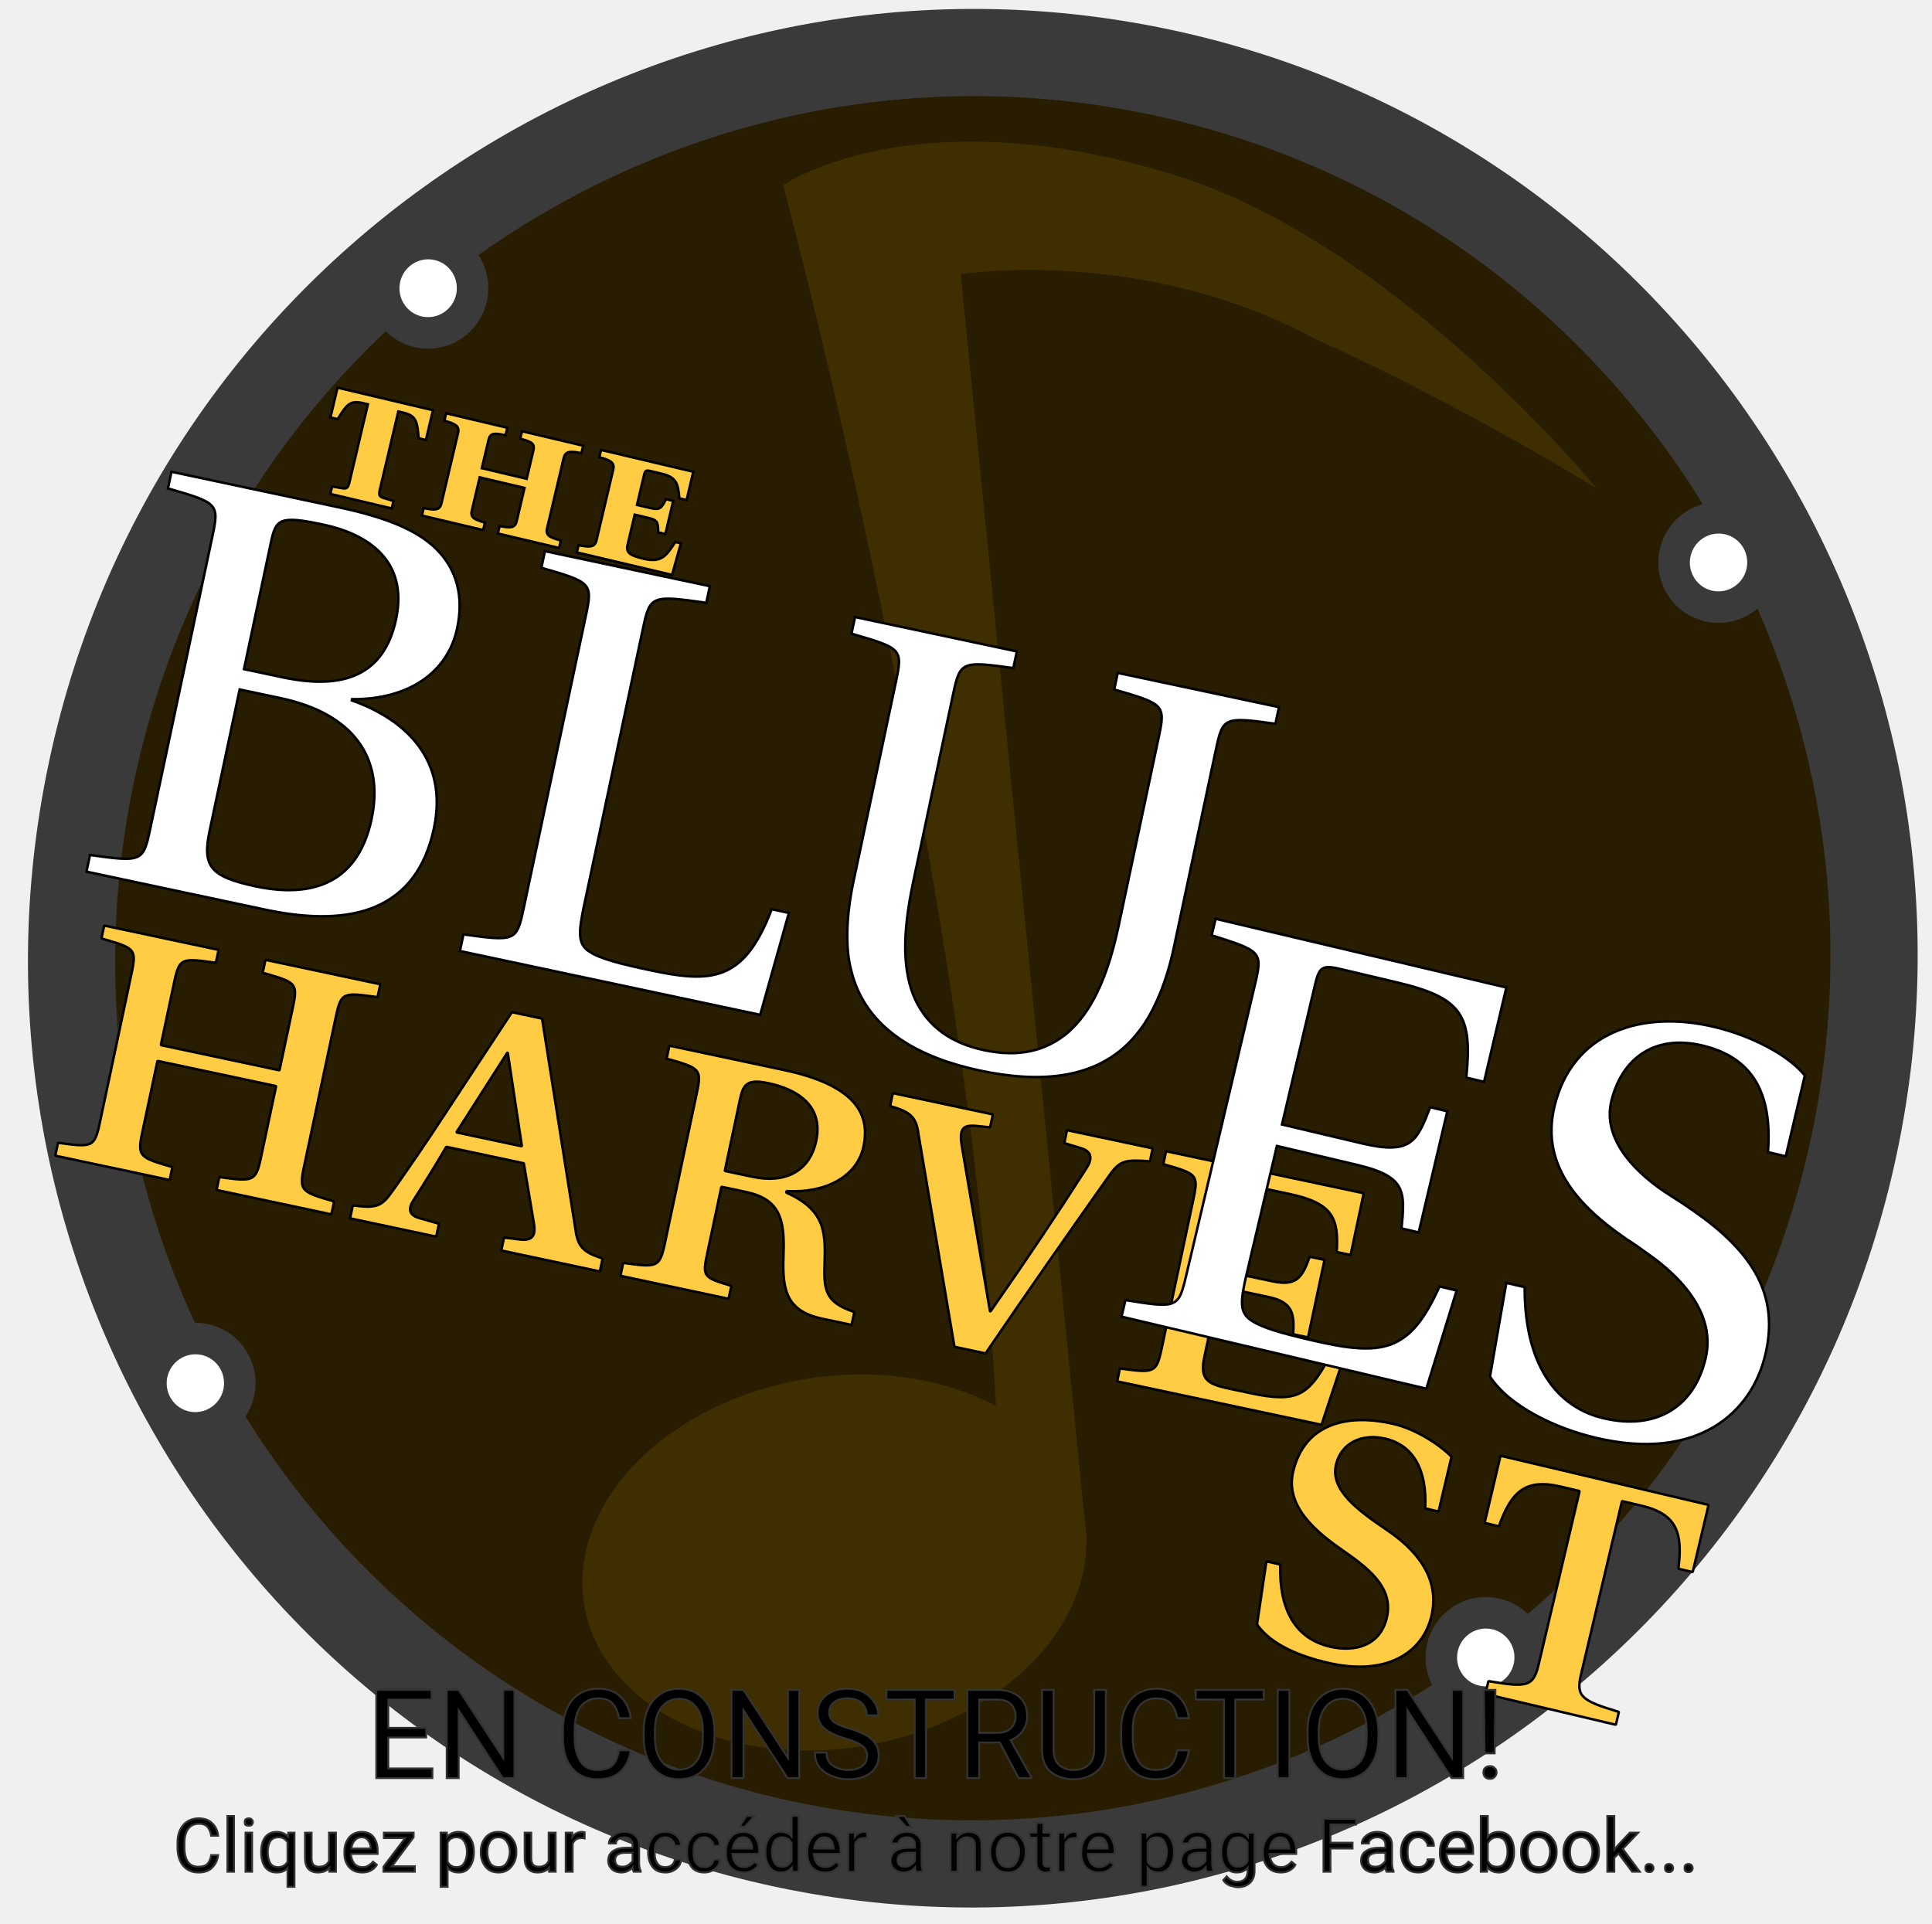
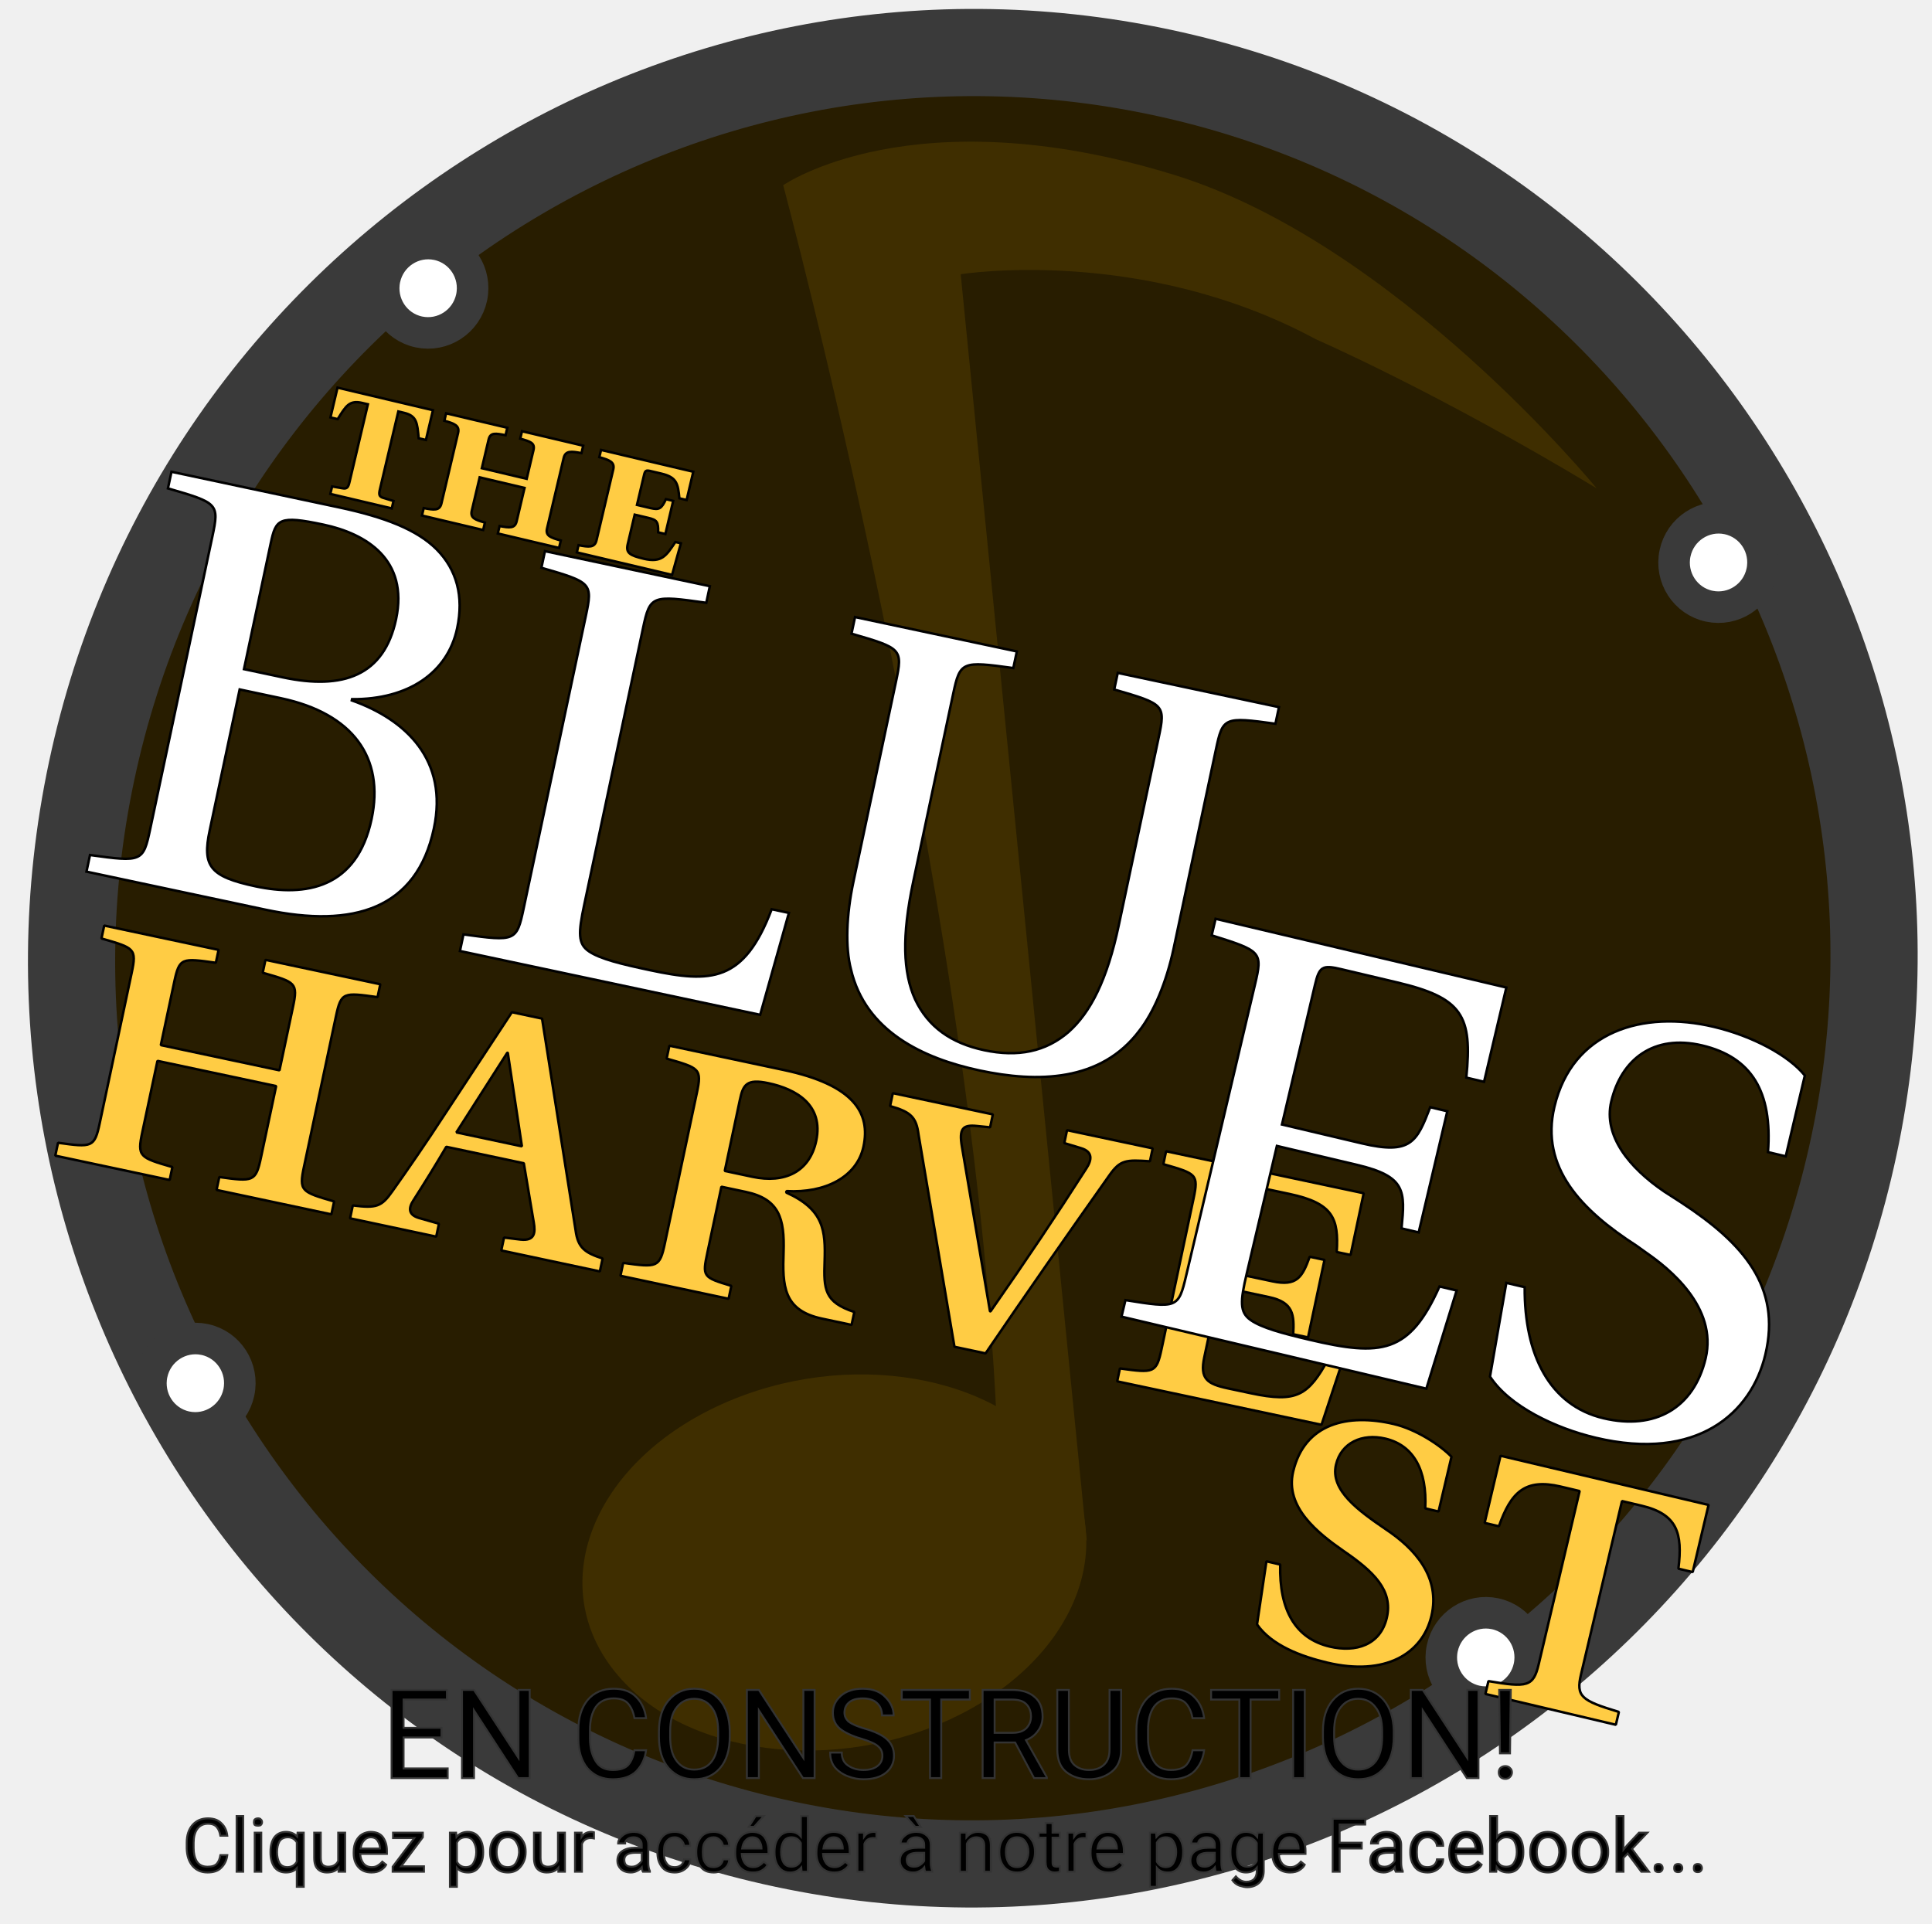
<svg xmlns="http://www.w3.org/2000/svg" xmlns:xlink="http://www.w3.org/1999/xlink" width="78.017mm" height="77.681mm" viewBox="0 0 78.017 77.681" version="1.2" id="svg1149">
  <defs id="defs1146">
    <linearGradient id="linearGradient951">
      <stop style="stop-color:#101010;stop-opacity:1;" offset="0" id="stop947" />
      <stop style="stop-color:#ffffff;stop-opacity:0;" offset="1" id="stop949" />
    </linearGradient>
    <linearGradient xlink:href="#linearGradient951" id="linearGradient953" x1="130.402" y1="118.51" x2="193.326" y2="118.51" gradientUnits="userSpaceOnUse" gradientTransform="translate(-5.035337,1.410246)" />
    <linearGradient xlink:href="#linearGradient951" id="linearGradient1024" gradientUnits="userSpaceOnUse" gradientTransform="translate(-4.198577,-1.097063)" x1="130.402" y1="118.51" x2="193.326" y2="118.51" />
    <linearGradient xlink:href="#linearGradient951" id="linearGradient1028" gradientUnits="userSpaceOnUse" gradientTransform="translate(4.589154,-27.77149)" x1="130.402" y1="118.51" x2="193.326" y2="118.51" />
  </defs>
  <g id="layer1" transform="translate(-77.68631,-75.58295)">
    <g id="g1220" transform="translate(-56.73287,1.61364)">
      <g id="g1234" transform="translate(12.74393,3.106881)">
        <g id="g1220-5" transform="rotate(12) translate(19,-36)">
          <g id="g2929">
            <g id="g4356">
              <rect style="fill-opacity:1;stroke:none;stroke-width:1.103;fill:none" id="rect4244" width="78.017" height="77.681" x="121.675" y="70.862" />
              <ellipse style="fill:#281d00;fill-opacity:1;stroke:#3a3a3a;stroke-width:3.521;stroke-miterlimit:4;stroke-dasharray:none;stroke-opacity:1" id="path32845" cx="161.221" cy="109.703" rx="36.378" ry="36.58" />
              <ellipse style="fill:#ffffff;fill-opacity:1;stroke:#3a3a3a;stroke-width:1.274;stroke-miterlimit:4;stroke-dasharray:none;stroke-opacity:1" id="path32845-7-5" cx="134.081" cy="133.019" rx="1.795" ry="1.805" />
              <ellipse style="fill:#ffffff;fill-opacity:1;stroke:#3a3a3a;stroke-width:1.274;stroke-miterlimit:4;stroke-dasharray:none;stroke-opacity:1" id="path32845-7-5-6" cx="134.081" cy="87.808" rx="1.795" ry="1.805" />
              <ellipse style="fill:#ffffff;fill-opacity:1;stroke:#3a3a3a;stroke-width:1.274;stroke-miterlimit:4;stroke-dasharray:none;stroke-opacity:1" id="path32845-7-5-6-9" cx="187.353" cy="87.808" rx="1.795" ry="1.805" />
              <ellipse style="fill:#ffffff;fill-opacity:1;stroke:#3a3a3a;stroke-width:1.274;stroke-miterlimit:4;stroke-dasharray:none;stroke-opacity:1" id="path32845-7-5-6-9-9" cx="187.353" cy="133.019" rx="1.795" ry="1.805" />
              <ellipse style="fill:#3f2e00;fill-opacity:1;stroke:none;stroke-width:0.681;stroke-opacity:1" id="path30397-2" cx="10.223" cy="207.596" rx="9.983" ry="7.841" transform="matrix(0.8070838,-0.5904369,0.7349644,0.6781057,0,0)" />
              <path style="fill:#3f2e00;fill-opacity:1;stroke:none;stroke-width:0.611px;stroke-linecap:butt;stroke-linejoin:miter;stroke-opacity:1" d="m 166.032,127.723 c -5.411,-20.701 -18.792,-46.965 -18.792,-46.965 0,0 4.364,-4.66 15.305,-3.696 9.37,0.825 19.368,8.838 19.368,8.838 -7.116,-2.466 -12.333,-3.528 -12.333,-3.528 -7.693,-2.258 -14.581,0.412 -14.581,0.412 l 15.613,48.978" id="scythe" />
            </g>
            <g transform="translate(-1,-2) rotate(1.3)">
              <g aria-label="the" id="text16840-2-9" style="font-weight:bold;font-size:8.819px;line-height:1.25;font-family:erewhon;-inkscape-font-specification:'erewhon, Bold';font-variant-caps:all-small-caps;fill:#ffcc44;stroke:url(#linearGradient1028);stroke-width:0.2">
                <path d="m 134.445,92.705 h 0.3 c 0.203,-0.6 0.282,-0.864 0.82,-0.864 h 0.229 v 3.228 c 0,0.212 -0.026,0.3 -0.22,0.309 l -0.423,0.026 v 0.309 h 2.549 v -0.309 l -0.423,-0.026 c -0.194,-0.009 -0.22,-0.097 -0.22,-0.309 v -3.228 h 0.229 c 0.538,0 0.617,0.265 0.82,0.864 h 0.3 v -1.235 h -3.96 z" id="path1407" style="stroke:#000000;fill:#ffcc44;fill-opacity:1;stroke-opacity:1;stroke-width:0.1;stroke-dasharray:none" />
                <path d="m 138.952,95.712 h 2.54 v -0.309 c -0.415,-0.018 -0.626,-0.044 -0.626,-0.344 v -1.385 h 1.861 v 1.385 c 0,0.3 -0.212,0.326 -0.626,0.344 v 0.309 h 2.54 v -0.309 c -0.415,-0.018 -0.653,-0.035 -0.653,-0.344 v -2.928 c 0,-0.309 0.238,-0.335 0.653,-0.353 v -0.309 h -2.54 v 0.309 c 0.415,0.018 0.626,0.026 0.626,0.326 v 1.191 h -1.861 v -1.191 c 0,-0.3 0.212,-0.309 0.626,-0.326 v -0.309 h -2.54 v 0.309 c 0.415,0.018 0.653,0.044 0.653,0.353 v 2.928 c 0,0.309 -0.238,0.326 -0.653,0.344 z" id="path1409" style="stroke:#000000;fill:#ffcc44;fill-opacity:1;stroke-opacity:1;stroke-width:0.1;stroke-dasharray:none" />
                <path d="m 145.382,95.721 h 3.951 l 0.053,-1.323 h -0.229 c -0.229,0.617 -0.335,0.952 -1.085,0.952 -0.582,0 -0.767,-0.062 -0.767,-0.423 v -1.226 h 0.556 c 0.362,0 0.441,0.053 0.529,0.476 h 0.3 V 92.802 H 148.389 c -0.088,0.423 -0.168,0.494 -0.529,0.494 h -0.556 v -1.244 c 0,-0.168 0.026,-0.212 0.203,-0.212 h 0.467 c 0.626,0 0.741,0.229 0.935,0.803 h 0.3 v -1.173 h -3.828 v 0.3 c 0.415,0.018 0.661,0.044 0.661,0.353 v 2.946 c 0,0.309 -0.247,0.335 -0.661,0.353 z" id="path1411" style="stroke:#000000;fill:#ffcc44;fill-opacity:1;stroke-opacity:1;stroke-width:0.1;stroke-dasharray:none" />
              </g>
            </g>
            <g aria-label="harvest" id="text16840-2" style="font-size:19.756px;line-height:1.25;font-family:erewhon;-inkscape-font-specification:'erewhon, Normal';font-variant-caps:all-small-caps;fill:#ffcc44;stroke:url(#linearGradient953);stroke-width:0.2" transform="translate(1.405527,0.3125027)">
              <path d="m 125.232,124.894 h 4.722 v -0.533 c -1.383,-0.099 -1.482,-0.119 -1.482,-1.126 v -2.944 h 4.899 v 2.944 c 0,1.008 -0.099,1.027 -1.482,1.126 v 0.533 h 4.741 v -0.533 c -1.383,-0.099 -1.482,-0.119 -1.482,-1.126 v -6.203 c 0,-1.008 0.099,-1.008 1.482,-1.106 v -0.533 h -4.741 v 0.533 c 1.383,0.099 1.482,0.099 1.482,1.106 v 2.608 h -4.899 v -2.608 c 0,-1.008 0.099,-1.008 1.482,-1.106 v -0.533 h -4.722 v 0.533 c 1.383,0.099 1.482,0.099 1.482,1.106 v 6.203 c 0,1.008 -0.099,1.027 -1.482,1.126 z" id="path1392" style="fill:#ffcc44;fill-opacity:1;stroke:#000000;stroke-width:0.1;stroke-linejoin:bevel;stroke-dasharray:none;stroke-opacity:1" />
              <path d="m 137.402,124.894 h 3.556 v -0.533 l -0.849,-0.059 c -0.435,-0.04 -0.494,-0.296 -0.356,-0.652 0.296,-0.79 0.553,-1.501 0.849,-2.39 h 3.2 l 0.889,2.252 c 0.158,0.395 0.198,0.731 -0.375,0.79 l -0.672,0.059 v 0.533 h 4.07 v -0.533 c -0.751,-0.079 -1.067,-0.217 -1.304,-0.889 l -3.102,-8.08 h -1.245 l -1.798,4.603 c -0.454,1.185 -1.027,2.568 -1.422,3.477 -0.296,0.691 -0.474,0.81 -1.442,0.889 z m 3.477,-4.287 1.343,-3.576 h 0.02 l 1.343,3.576 z" id="path1394" style="fill:#ffcc44;fill-opacity:1;stroke:#000000;stroke-width:0.1;stroke-linejoin:bevel;stroke-dasharray:none;stroke-opacity:1" />
              <path d="m 148.564,124.894 h 4.465 v -0.533 c -1.205,-0.099 -1.225,-0.119 -1.225,-1.126 v -2.707 h 1.008 c 1.383,0 1.758,0.731 1.995,2.055 0.237,1.343 0.474,2.311 2.074,2.311 h 1.225 v -0.533 c -1.264,-0.138 -1.403,-0.632 -1.6,-1.758 -0.217,-1.205 -0.454,-2.035 -2.094,-2.39 v -0.059 c 1.541,-0.237 2.667,-1.146 2.667,-2.41 0,-1.363 -0.869,-2.351 -3.793,-2.351 h -4.722 v 0.533 c 1.383,0.099 1.482,0.099 1.482,1.106 v 6.203 c 0,1.008 -0.099,1.027 -1.482,1.126 z m 3.24,-5.018 v -2.924 c 0,-0.632 0.079,-0.909 0.988,-0.909 1.146,0 2.371,0.395 2.371,1.877 0,1.284 -0.889,1.956 -2.213,1.956 z" id="path1396" style="fill:#ffcc44;fill-opacity:1;stroke:#000000;stroke-width:0.1;stroke-linejoin:bevel;stroke-dasharray:none;stroke-opacity:1" />
              <path d="m 157.79,115.925 c 0.869,0.059 1.126,0.217 1.363,0.889 l 3.2,8.08 h 1.284 c 1.106,-2.707 2.252,-5.413 3.398,-8.08 0.296,-0.691 0.514,-0.751 1.482,-0.889 v -0.533 h -3.536 v 0.533 l 0.691,0.059 c 0.533,0.04 0.533,0.395 0.395,0.751 -0.81,2.153 -1.561,4.03 -2.588,6.46 h -0.02 l -2.489,-6.263 c -0.277,-0.691 -0.158,-0.889 0.415,-0.948 l 0.533,-0.059 v -0.533 h -4.129 z" id="path1398" style="fill:#ffcc44;fill-opacity:1;stroke:#000000;stroke-width:0.1;stroke-linejoin:bevel;stroke-dasharray:none;stroke-opacity:1" />
              <path d="m 169.07,124.894 h 8.436 l 0.296,-2.667 h -0.573 c -0.494,1.62 -0.869,2.015 -2.786,2.015 h -0.929 c -0.869,0 -1.205,-0.138 -1.205,-1.027 v -2.924 h 2.055 c 1.008,0 1.146,0.494 1.264,1.264 h 0.612 v -3.2 h -0.612 c -0.119,0.869 -0.257,1.284 -1.264,1.284 h -2.055 v -2.805 c 0,-0.77 0.356,-0.79 0.83,-0.79 h 1.166 c 1.798,0 2.153,0.553 2.351,1.897 h 0.573 v -2.548 h -8.159 v 0.533 c 1.383,0.099 1.482,0.099 1.482,1.106 v 6.203 c 0,1.008 -0.099,1.027 -1.482,1.126 z" id="path1400" style="fill:#ffcc44;fill-opacity:1;stroke:#000000;stroke-width:0.1;stroke-linejoin:bevel;stroke-dasharray:none;stroke-opacity:1" />
              <g transform="translate(0,5) rotate(1.3)">
                <path d="m 179.284,121.714 0.217,2.568 c 0.77,0.691 2.035,0.849 3.121,0.849 2.39,0 3.655,-1.225 3.655,-2.805 0,-1.6 -1.264,-2.489 -2.608,-2.983 -1.225,-0.474 -2.548,-1.008 -2.548,-2.074 0,-0.909 0.731,-1.482 1.699,-1.482 1.166,0 1.936,0.849 2.213,2.371 h 0.553 v -2.272 c -0.553,-0.356 -1.64,-0.751 -2.568,-0.751 -1.897,0 -3.517,0.79 -3.517,2.805 0,1.482 1.561,2.193 2.707,2.647 1.383,0.533 2.331,1.087 2.331,2.232 0,1.126 -0.889,1.659 -1.976,1.659 -1.422,0 -2.331,-0.968 -2.707,-2.766 z" id="path1402" style="fill:#ffcc44;fill-opacity:1;stroke:#000000;stroke-width:0.1;stroke-linejoin:bevel;stroke-dasharray:none;stroke-opacity:1" />
                <path d="m 187.502,118.177 h 0.593 c 0.158,-1.442 0.573,-2.134 2.055,-2.134 h 0.79 v 7.191 c 0,0.929 -0.237,1.027 -1.818,1.126 v 0.533 h 5.413 v -0.533 c -1.58,-0.099 -1.837,-0.198 -1.837,-1.126 v -7.191 h 0.81 c 1.482,0 1.877,0.691 2.035,2.134 h 0.593 v -2.786 h -8.633 z" id="path1404" style="fill:#ffcc44;fill-opacity:1;stroke:#000000;stroke-width:0.1;stroke-linejoin:bevel;stroke-dasharray:none;stroke-opacity:1" />
              </g>
            </g>
            <g aria-label="BLUES" id="blues" style="font-size:25.4px;line-height:1.25;font-family:erewhon;-inkscape-font-specification:'erewhon, Normal';fill:#ffffff;stroke:#101010;stroke-width:0.1">
              <path d="m 125.484,113.724 h 7.391 c 3.632,0 5.969,-1.295 5.969,-4.623 0,-2.819 -2.007,-4.064 -4.318,-4.369 v -0.051 c 2.235,-0.457 3.556,-1.854 3.556,-3.683 0,-1.321 -0.508,-2.311 -1.473,-2.946 -0.94,-0.61 -2.311,-0.838 -4.216,-0.838 h -6.909 v 0.686 c 2.108,0.152 2.159,0.178 2.159,1.524 v 12.09 c 0,1.346 -0.051,1.372 -2.159,1.524 z m 4.521,-2.667 v -5.817 h 1.702 c 2.972,0 4.597,1.473 4.597,4.013 0,2.87 -1.956,3.632 -4.013,3.632 -1.905,0 -2.286,-0.356 -2.286,-1.829 z m 0,-6.655 v -5.182 c 0,-1.016 0.076,-1.194 1.93,-1.194 1.753,0 3.658,0.66 3.658,3.124 0,2.337 -1.499,3.251 -3.988,3.251 z" id="path1334" style="fill:#ffffff;fill-opacity:1;stroke:#000000;stroke-width:0.1;stroke-dasharray:none;stroke-opacity:1" />
              <path d="m 140.902,113.724 h 12.395 l 0.279,-4.267 h -0.711 c -0.483,3.124 -1.778,3.429 -4.293,3.429 -1.194,0 -2.057,-0.025 -2.565,-0.229 -0.508,-0.203 -0.584,-0.635 -0.584,-1.803 V 99.424 c 0,-1.346 0.076,-1.372 2.286,-1.524 v -0.686 h -6.807 v 0.686 c 2.108,0.152 2.159,0.178 2.159,1.524 v 12.09 c 0,1.346 -0.051,1.372 -2.159,1.524 z" id="path1336" style="fill:#ffffff;fill-opacity:1;stroke:#000000;stroke-width:0.1;stroke-dasharray:none;stroke-opacity:1" />
              <path d="m 153.704,97.9 c 2.108,0.152 2.159,0.178 2.159,1.524 v 8.255 c 0,1.397 0.229,2.667 0.635,3.48 1.092,2.337 3.607,2.921 5.944,2.921 2.362,0 4.877,-0.559 5.969,-2.921 0.406,-0.838 0.66,-2.108 0.66,-3.531 v -8.204 c 0,-1.346 0.051,-1.372 2.134,-1.524 v -0.686 h -6.655 v 0.686 c 2.108,0.152 2.159,0.178 2.159,1.524 v 7.747 c 0,2.261 -0.381,3.683 -1.092,4.648 -0.737,0.965 -1.778,1.422 -3.175,1.422 -1.372,0 -2.413,-0.457 -3.15,-1.422 -0.711,-0.965 -1.067,-2.388 -1.067,-4.648 v -7.747 c 0,-1.346 0.076,-1.372 2.159,-1.524 v -0.686 h -6.68 z" id="path1338" style="fill:#ffffff;fill-opacity:1;stroke:#000000;stroke-width:0.1;stroke-dasharray:none;stroke-opacity:1" />
              <g transform="translate(0,5) rotate(1.3)">
                <path d="m 172.728,113.724 h 12.649 l 0.279,-4.14 h -0.711 c -0.559,2.921 -1.626,3.302 -4.623,3.302 -1.118,0 -1.981,-0.025 -2.489,-0.229 -0.508,-0.203 -0.584,-0.635 -0.584,-1.803 v -5.283 h 3.327 c 2.032,0 2.134,0.584 2.337,2.083 h 0.711 v -5.029 h -0.711 c -0.203,1.473 -0.305,2.057 -2.337,2.057 h -3.327 v -5.791 c 0,-0.762 0.102,-0.864 0.864,-0.864 h 2.337 c 2.718,0 3.277,0.61 3.607,3.099 h 0.737 v -3.912 h -12.065 v 0.686 c 2.108,0.152 2.159,0.178 2.159,1.524 v 12.09 c 0,1.346 -0.051,1.372 -2.159,1.524 z" id="path1340" style="fill:#ffffff;fill-opacity:1;stroke:#000000;stroke-width:0.1;stroke-dasharray:none;stroke-opacity:1" />
                <path d="m 187.537,108.822 0.229,3.835 c 1.041,0.991 3.048,1.422 4.724,1.422 4.216,0 5.893,-2.413 5.893,-4.851 0,-2.819 -1.905,-4.166 -4.699,-5.182 l -0.787,-0.279 c -1.6,-0.61 -2.921,-1.626 -2.921,-3.048 0,-1.753 1.041,-3.048 3.048,-3.048 2.057,0 3.2,1.168 3.581,3.581 h 0.737 v -3.353 c -0.813,-0.635 -2.413,-1.067 -4.039,-1.067 -2.921,0 -5.512,1.473 -5.512,4.623 0,2.515 2.007,3.81 4.521,4.699 l 0.432,0.178 c 1.041,0.406 3.327,1.473 3.327,3.607 0,2.057 -1.321,3.302 -3.454,3.302 -2.235,0 -3.708,-1.753 -4.318,-4.42 z" id="path1342" style="fill:#ffffff;fill-opacity:1;stroke:#000000;stroke-width:0.1;stroke-dasharray:none;stroke-opacity:1" />
              </g>
            </g>
            <g>



              </g>
          </g>
        </g>
      </g>
    </g>
  </g>
  <g id="neons">
-     <animate attributeName="fill" values="#000000;#F0C040;#FFFFFF" dur="3s" repeatCount="indefinite" />
    <text x="1.0cm" y="1.9cm" font-size="5" font-family="Roboto" text-anchor="middle" fill="#000000" stroke="#333333" stroke-width="0.1%">
+       <animate attributeName="fill" values="#000000;#F0C040;#FFFFFF" dur="3s" repeatCount="indefinite" />
      EN CONSTRUCTION!
    </text>
    <text x="1cm" y="2cm" font-size="3" font-family="Roboto" text-anchor="middle" fill="#000000" stroke="#333333" stroke-width="0.1%">
+       <animate attributeName="fill" values="#000000;#F0C040;#FFFFFF" dur="3s" repeatCount="indefinite" />
      Cliquez pour accéder à notre page Facebook...
    </text>
  </g>
</svg>
